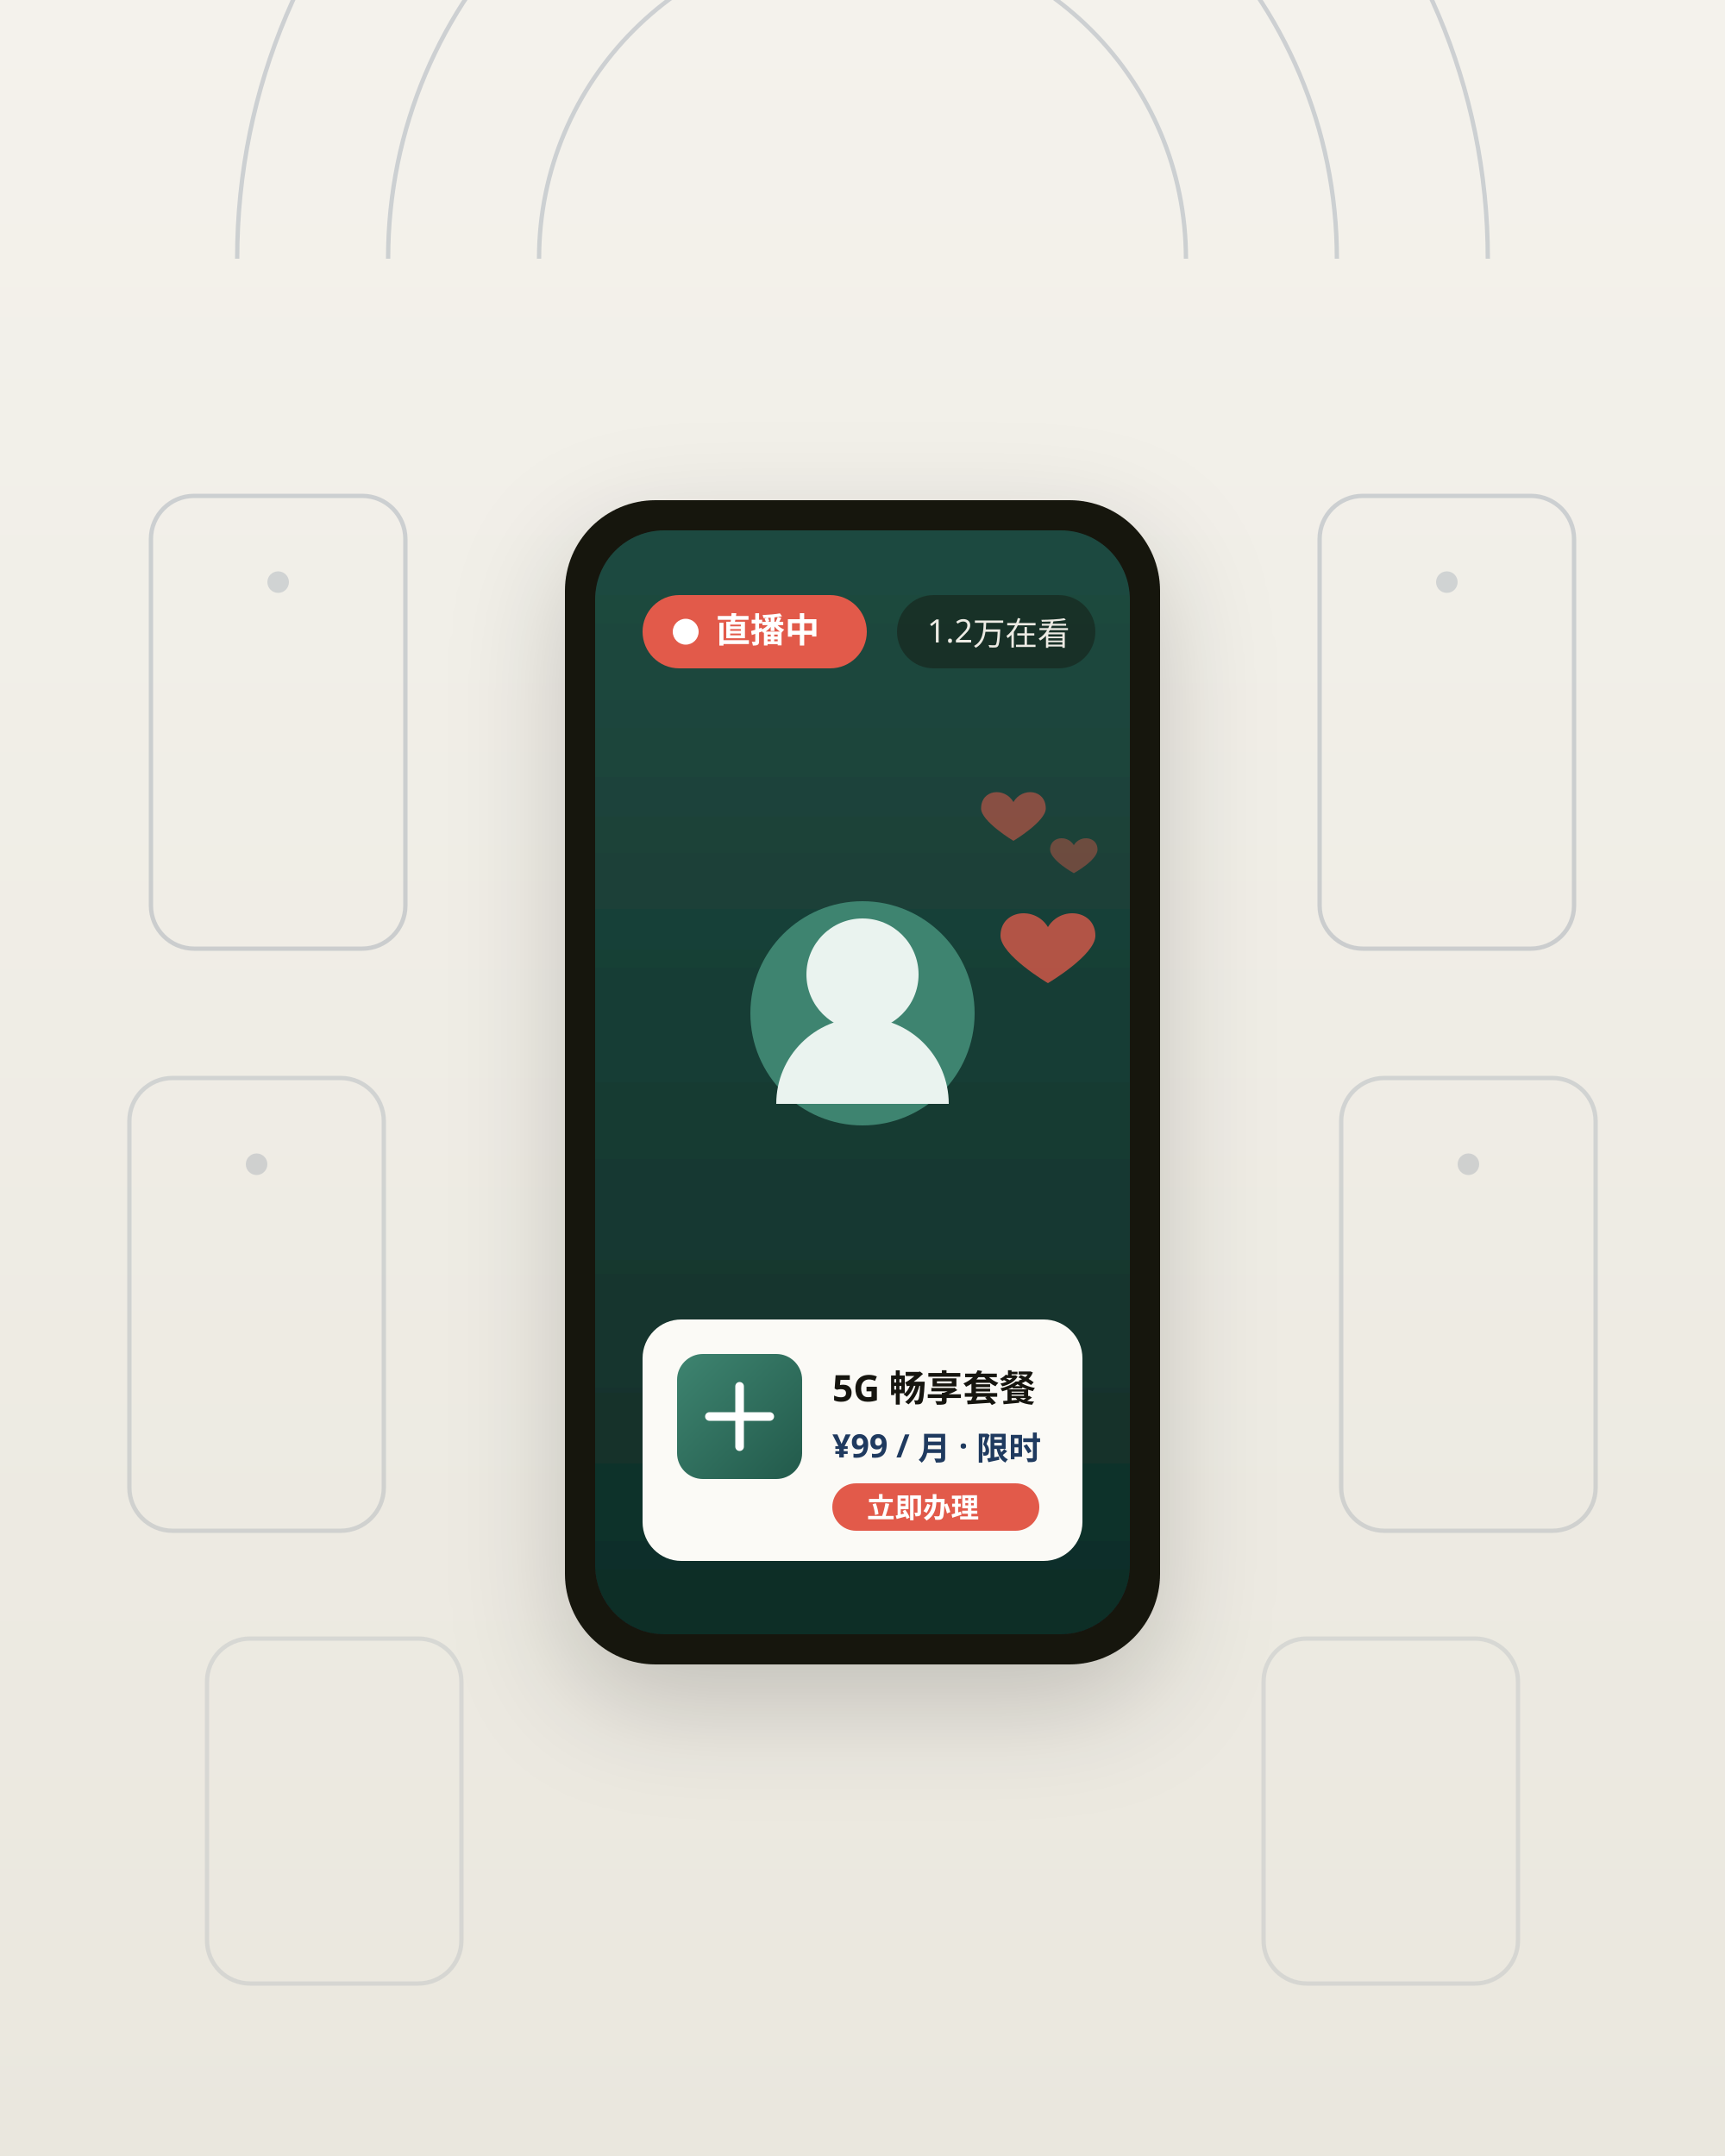
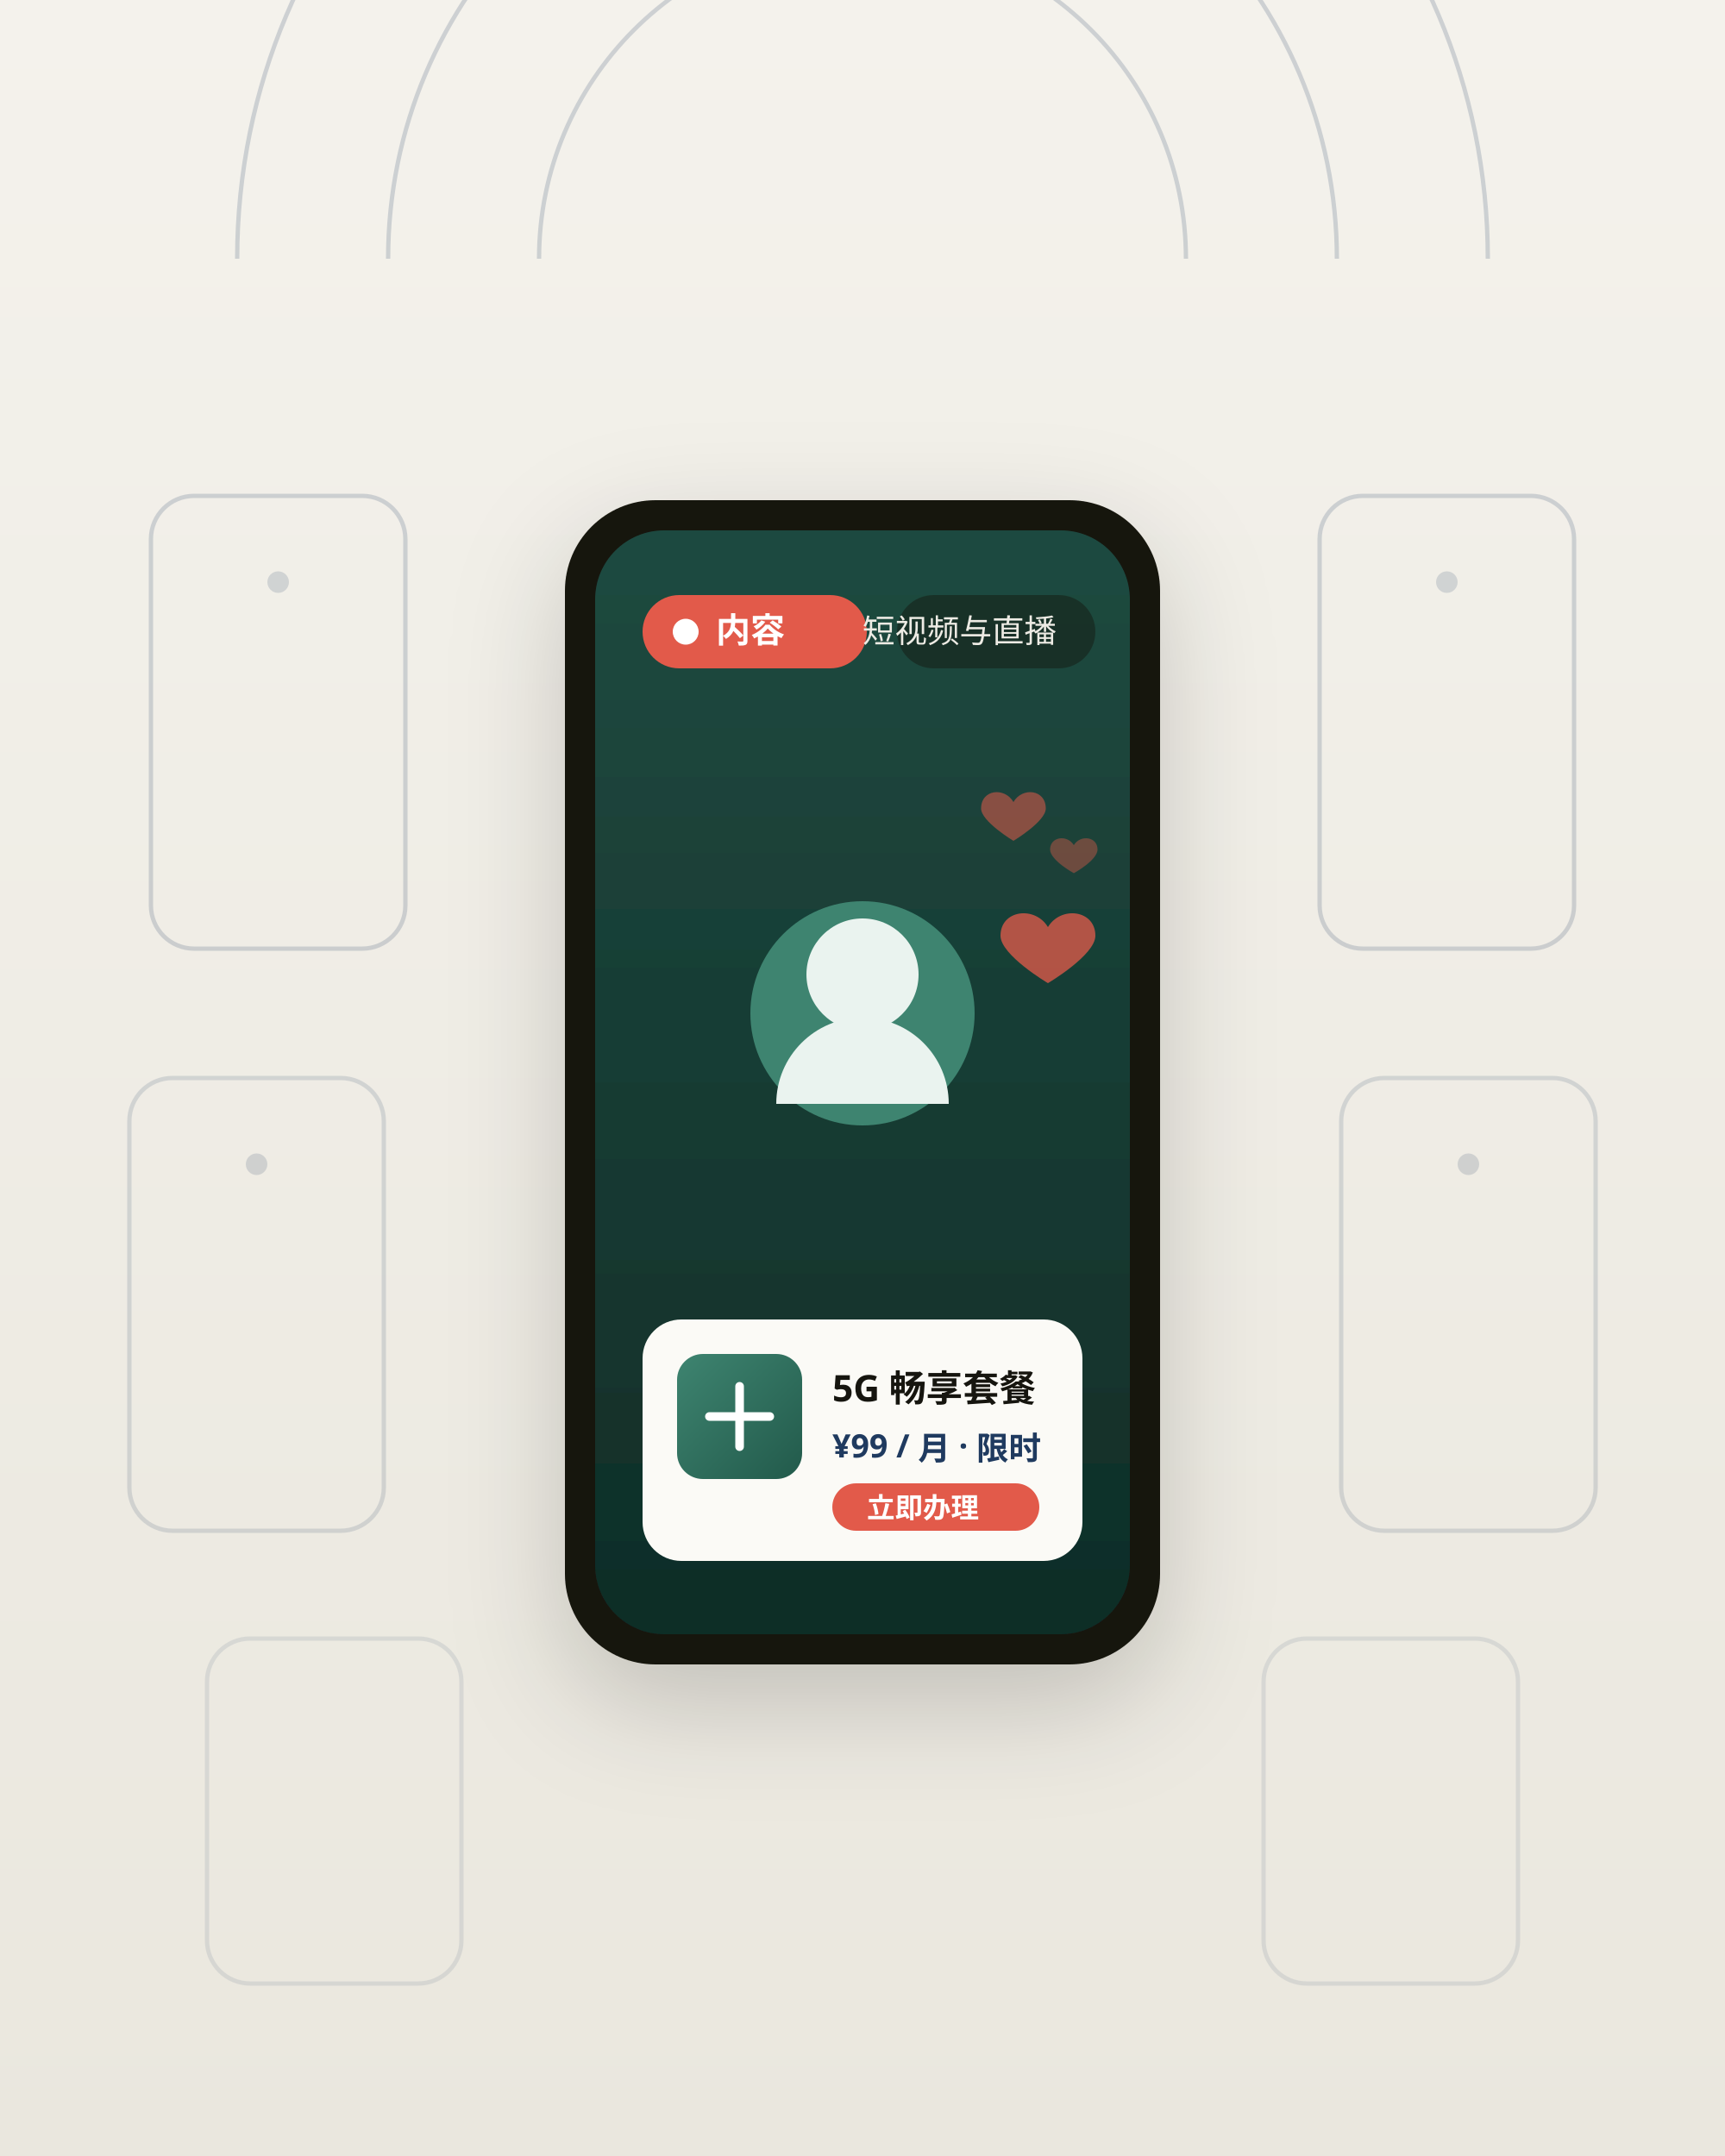
- <svg xmlns="http://www.w3.org/2000/svg" viewBox="0 0 800 1000" width="800" height="1000" role="img" aria-label="抖音直播矩阵示意">
+ <svg xmlns="http://www.w3.org/2000/svg" viewBox="0 0 800 1000" width="800" height="1000" role="img" aria-label="新媒体内容示意">
  <defs>
    <linearGradient id="bg" x1="0" y1="0" x2="0" y2="1">
      <stop offset="0" stop-color="#F4F2EC" />
      <stop offset="1" stop-color="#EAE7DE" />
    </linearGradient>
    <linearGradient id="grn" x1="0" y1="0" x2="1" y2="1">
      <stop offset="0" stop-color="#3E8470" />
      <stop offset="1" stop-color="#225A4B" />
    </linearGradient>
    <linearGradient id="screen" x1="0" y1="0" x2="0" y2="1">
      <stop offset="0" stop-color="#1F4A40" />
      <stop offset="1" stop-color="#0F2D27" />
    </linearGradient>
    <filter id="sh" x="-30%" y="-30%" width="160%" height="160%">
      <feDropShadow dx="0" dy="18" stdDeviation="26" flood-color="#16150F" flood-opacity="0.18" />
    </filter>
  </defs>
  <rect width="800" height="1000" fill="url(#bg)" />
  <g fill="none" stroke="#1F3A5F" stroke-opacity="0.18" stroke-width="2">
    <path d="M400 120 m-150 0 a150 150 0 0 1 300 0" />
    <path d="M400 120 m-220 0 a220 220 0 0 1 440 0" />
    <path d="M400 120 m-290 0 a290 290 0 0 1 580 0" />
  </g>
  <g opacity="0.5">
    <rect x="70" y="230" width="118" height="210" rx="20" fill="none" stroke="#1F3A5F" stroke-opacity="0.35" stroke-width="2" />
    <rect x="612" y="230" width="118" height="210" rx="20" fill="none" stroke="#1F3A5F" stroke-opacity="0.35" stroke-width="2" />
    <rect x="60" y="500" width="118" height="210" rx="20" fill="none" stroke="#1F3A5F" stroke-opacity="0.28" stroke-width="2" />
    <rect x="622" y="500" width="118" height="210" rx="20" fill="none" stroke="#1F3A5F" stroke-opacity="0.28" stroke-width="2" />
    <rect x="96" y="760" width="118" height="160" rx="20" fill="none" stroke="#1F3A5F" stroke-opacity="0.2" stroke-width="2" />
    <rect x="586" y="760" width="118" height="160" rx="20" fill="none" stroke="#1F3A5F" stroke-opacity="0.2" stroke-width="2" />
  </g>
  <g fill="#1F3A5F" opacity="0.16">
    <circle cx="129" cy="270" r="5" />
    <circle cx="671" cy="270" r="5" />
    <circle cx="119" cy="540" r="5" />
    <circle cx="681" cy="540" r="5" />
  </g>
  <g filter="url(#sh)">
    <rect x="262" y="232" width="276" height="540" rx="42" fill="#16150F" />
    <rect x="276" y="246" width="248" height="512" rx="32" fill="url(#screen)" />
  </g>
  <g>
    <rect x="298" y="276" width="104" height="34" rx="17" fill="#E25A4A" />
    <circle cx="318" cy="293" r="6" fill="#fff" />
-     <text x="332" y="298" font-family="'Noto Sans SC',sans-serif" font-size="16" font-weight="700" fill="#fff">直播中</text>
+     <text x="332" y="298" font-family="'Noto Sans SC',sans-serif" font-size="16" font-weight="700" fill="#fff">内容</text>
    <rect x="416" y="276" width="92" height="34" rx="17" fill="#16150F" fill-opacity="0.45" />
-     <text x="430" y="298" font-family="'Noto Sans SC',sans-serif" font-size="15" fill="#EDEBE4">1.2万在看</text>
+     <text x="400" y="298" font-family="'Noto Sans SC',sans-serif" font-size="15" fill="#EDEBE4">短视频与直播</text>
  </g>
  <g>
    <circle cx="400" cy="470" r="52" fill="#3E8470" />
    <circle cx="400" cy="452" r="26" fill="#EAF3EF" />
    <path d="M360 512 a40 40 0 0 1 80 0 z" fill="#EAF3EF" />
  </g>
  <g fill="#E25A4A" opacity="0.9">
    <path d="M486 430 c-6-10-22-8-22 4 c0 9 22 22 22 22 c0 0 22-13 22-22 c0-12-16-14-22-4z" opacity="0.85" />
    <path d="M470 372 c-4-7-15-6-15 3 c0 6 15 15 15 15 c0 0 15-9 15-15 c0-9-11-10-15-3z" opacity="0.6" />
    <path d="M498 392 c-3-5-11-4-11 2 c0 5 11 11 11 11 c0 0 11-6 11-11 c0-6-8-7-11-2z" opacity="0.45" />
  </g>
  <g>
    <rect x="298" y="612" width="204" height="112" rx="18" fill="#FBFAF6" />
    <rect x="314" y="628" width="58" height="58" rx="12" fill="url(#grn)" />
    <path d="M329 657 h28 M343 643 v28" stroke="#fff" stroke-width="4" stroke-linecap="round" />
    <text x="386" y="650" font-family="'Noto Sans SC',sans-serif" font-size="17" font-weight="600" fill="#16150F">5G 畅享套餐</text>
    <text x="386" y="676" font-family="'Noto Sans SC',sans-serif" font-size="15" fill="#1F3A5F" font-weight="700">¥99 / 月 · 限时</text>
    <rect x="386" y="688" width="96" height="22" rx="11" fill="#E25A4A" />
    <text x="402" y="704" font-family="'Noto Sans SC',sans-serif" font-size="13" font-weight="700" fill="#fff">立即办理</text>
  </g>
</svg>
